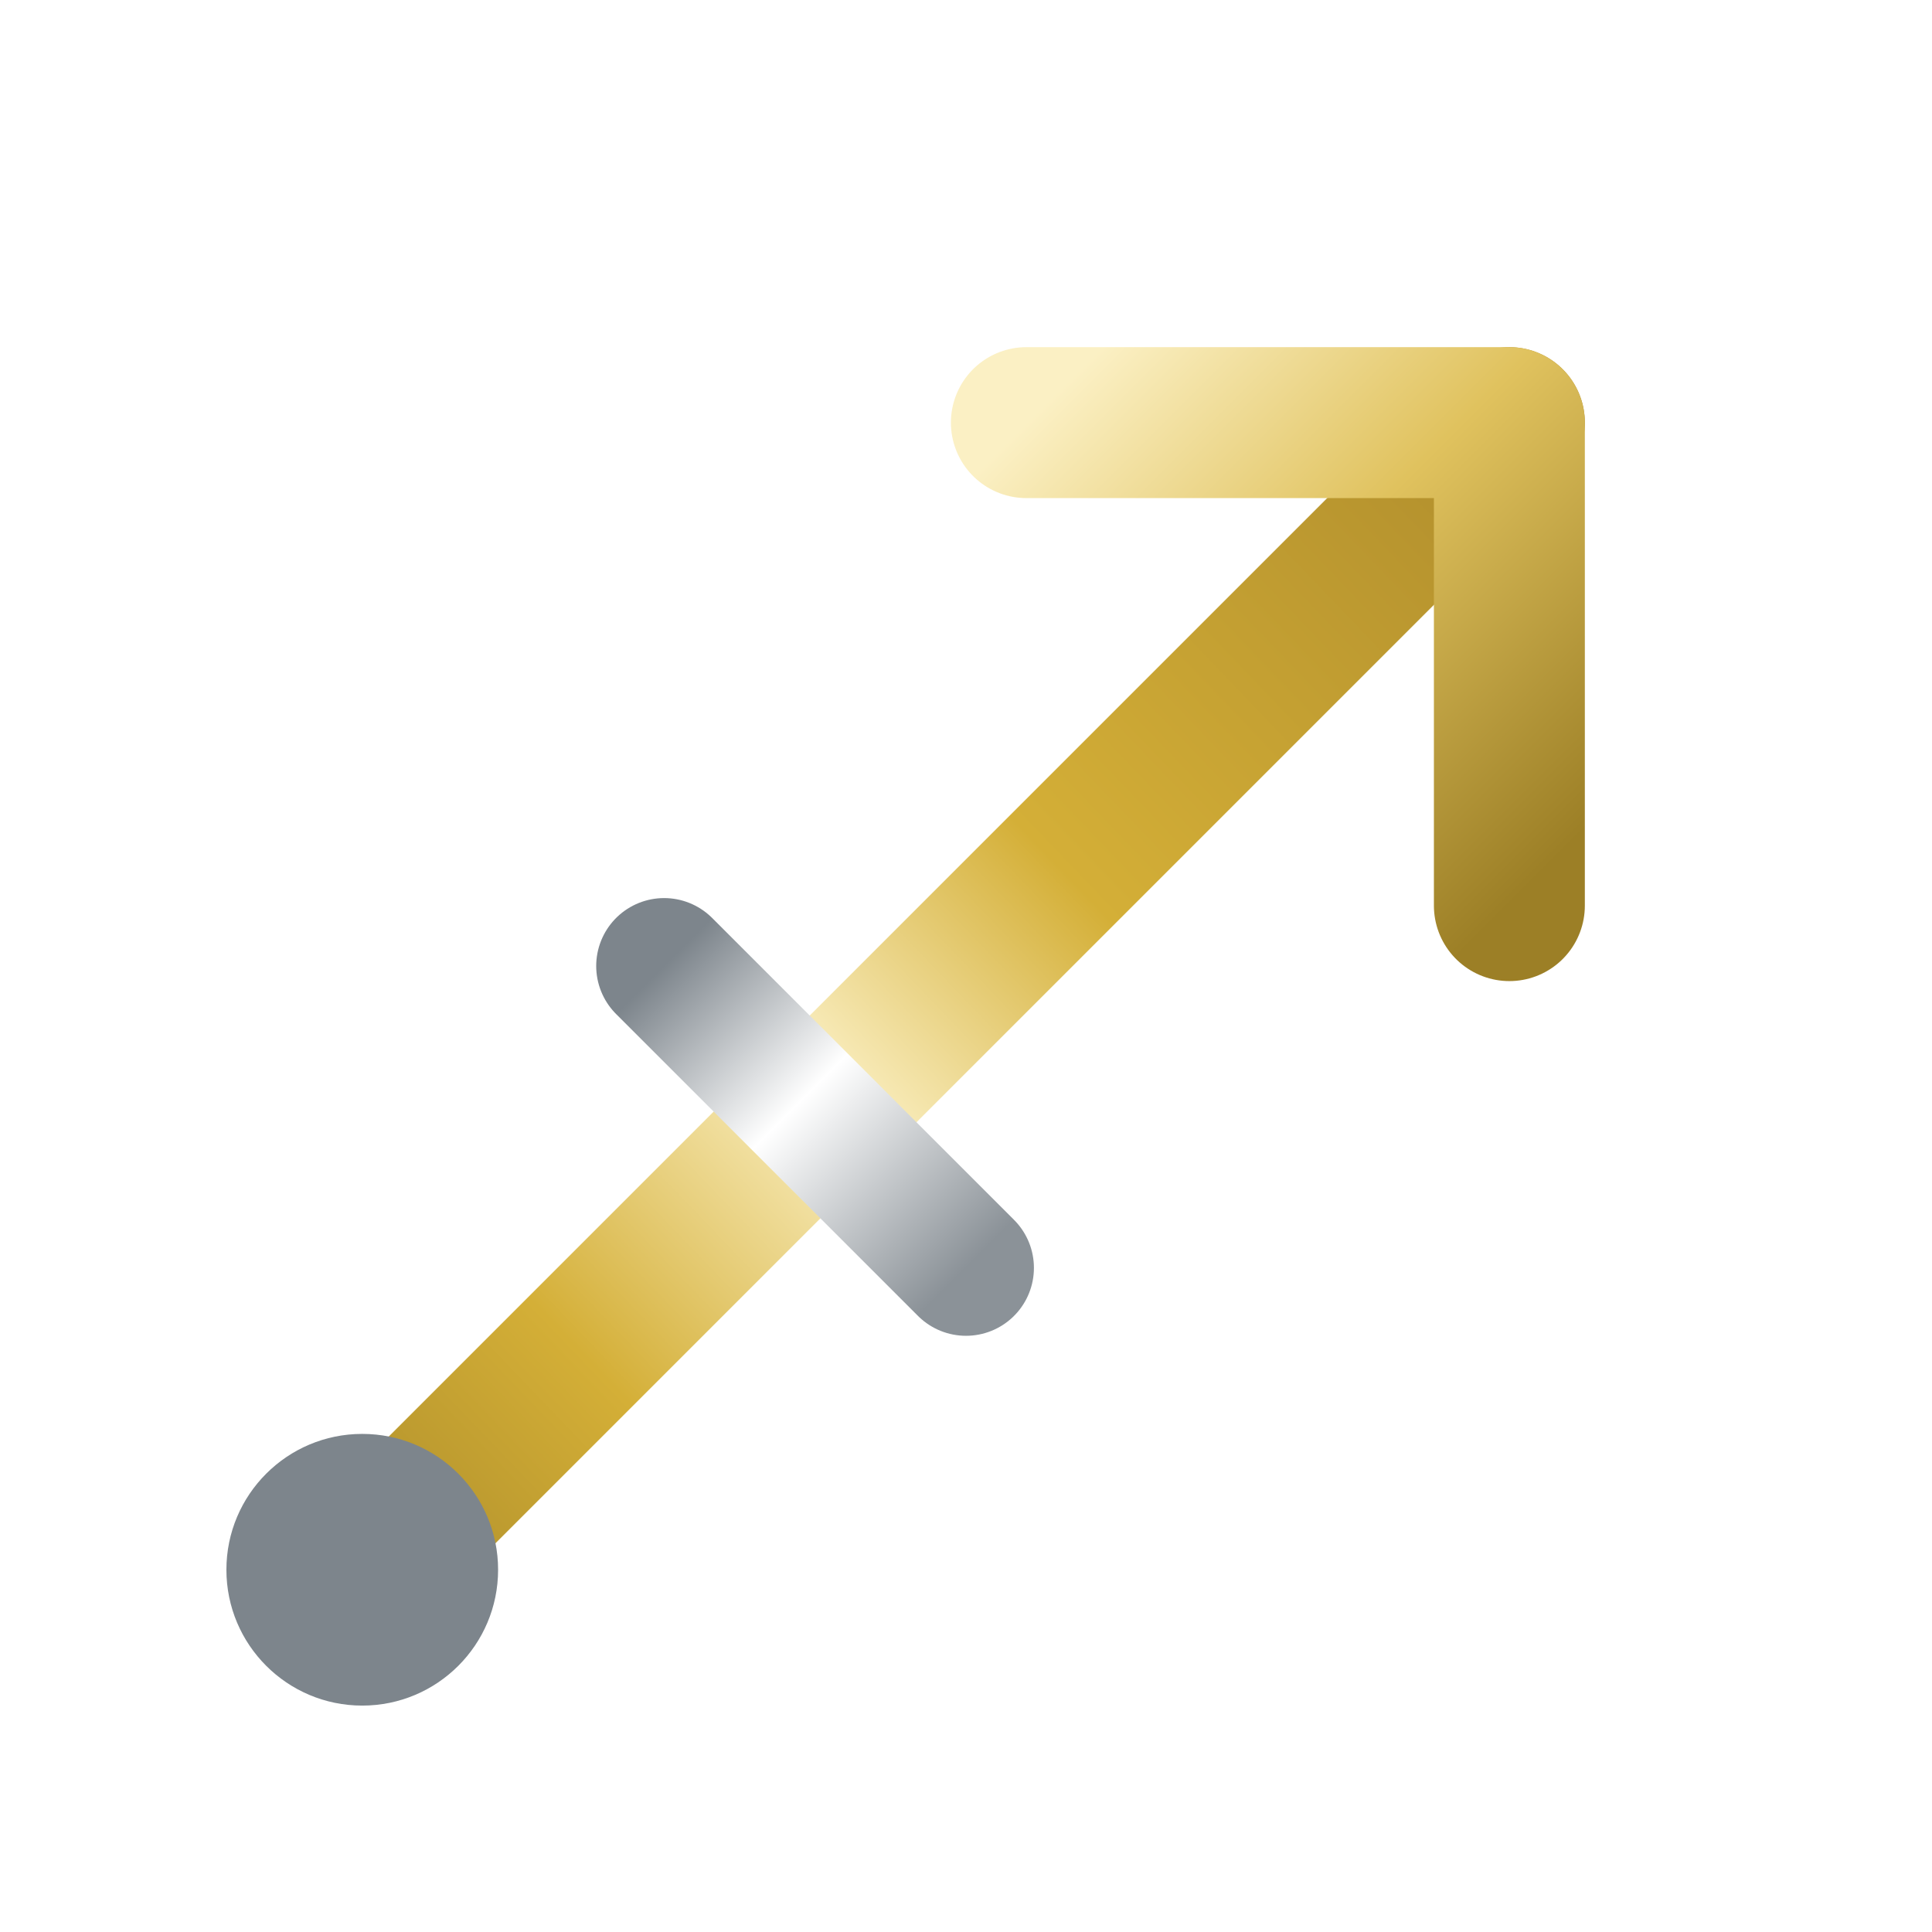
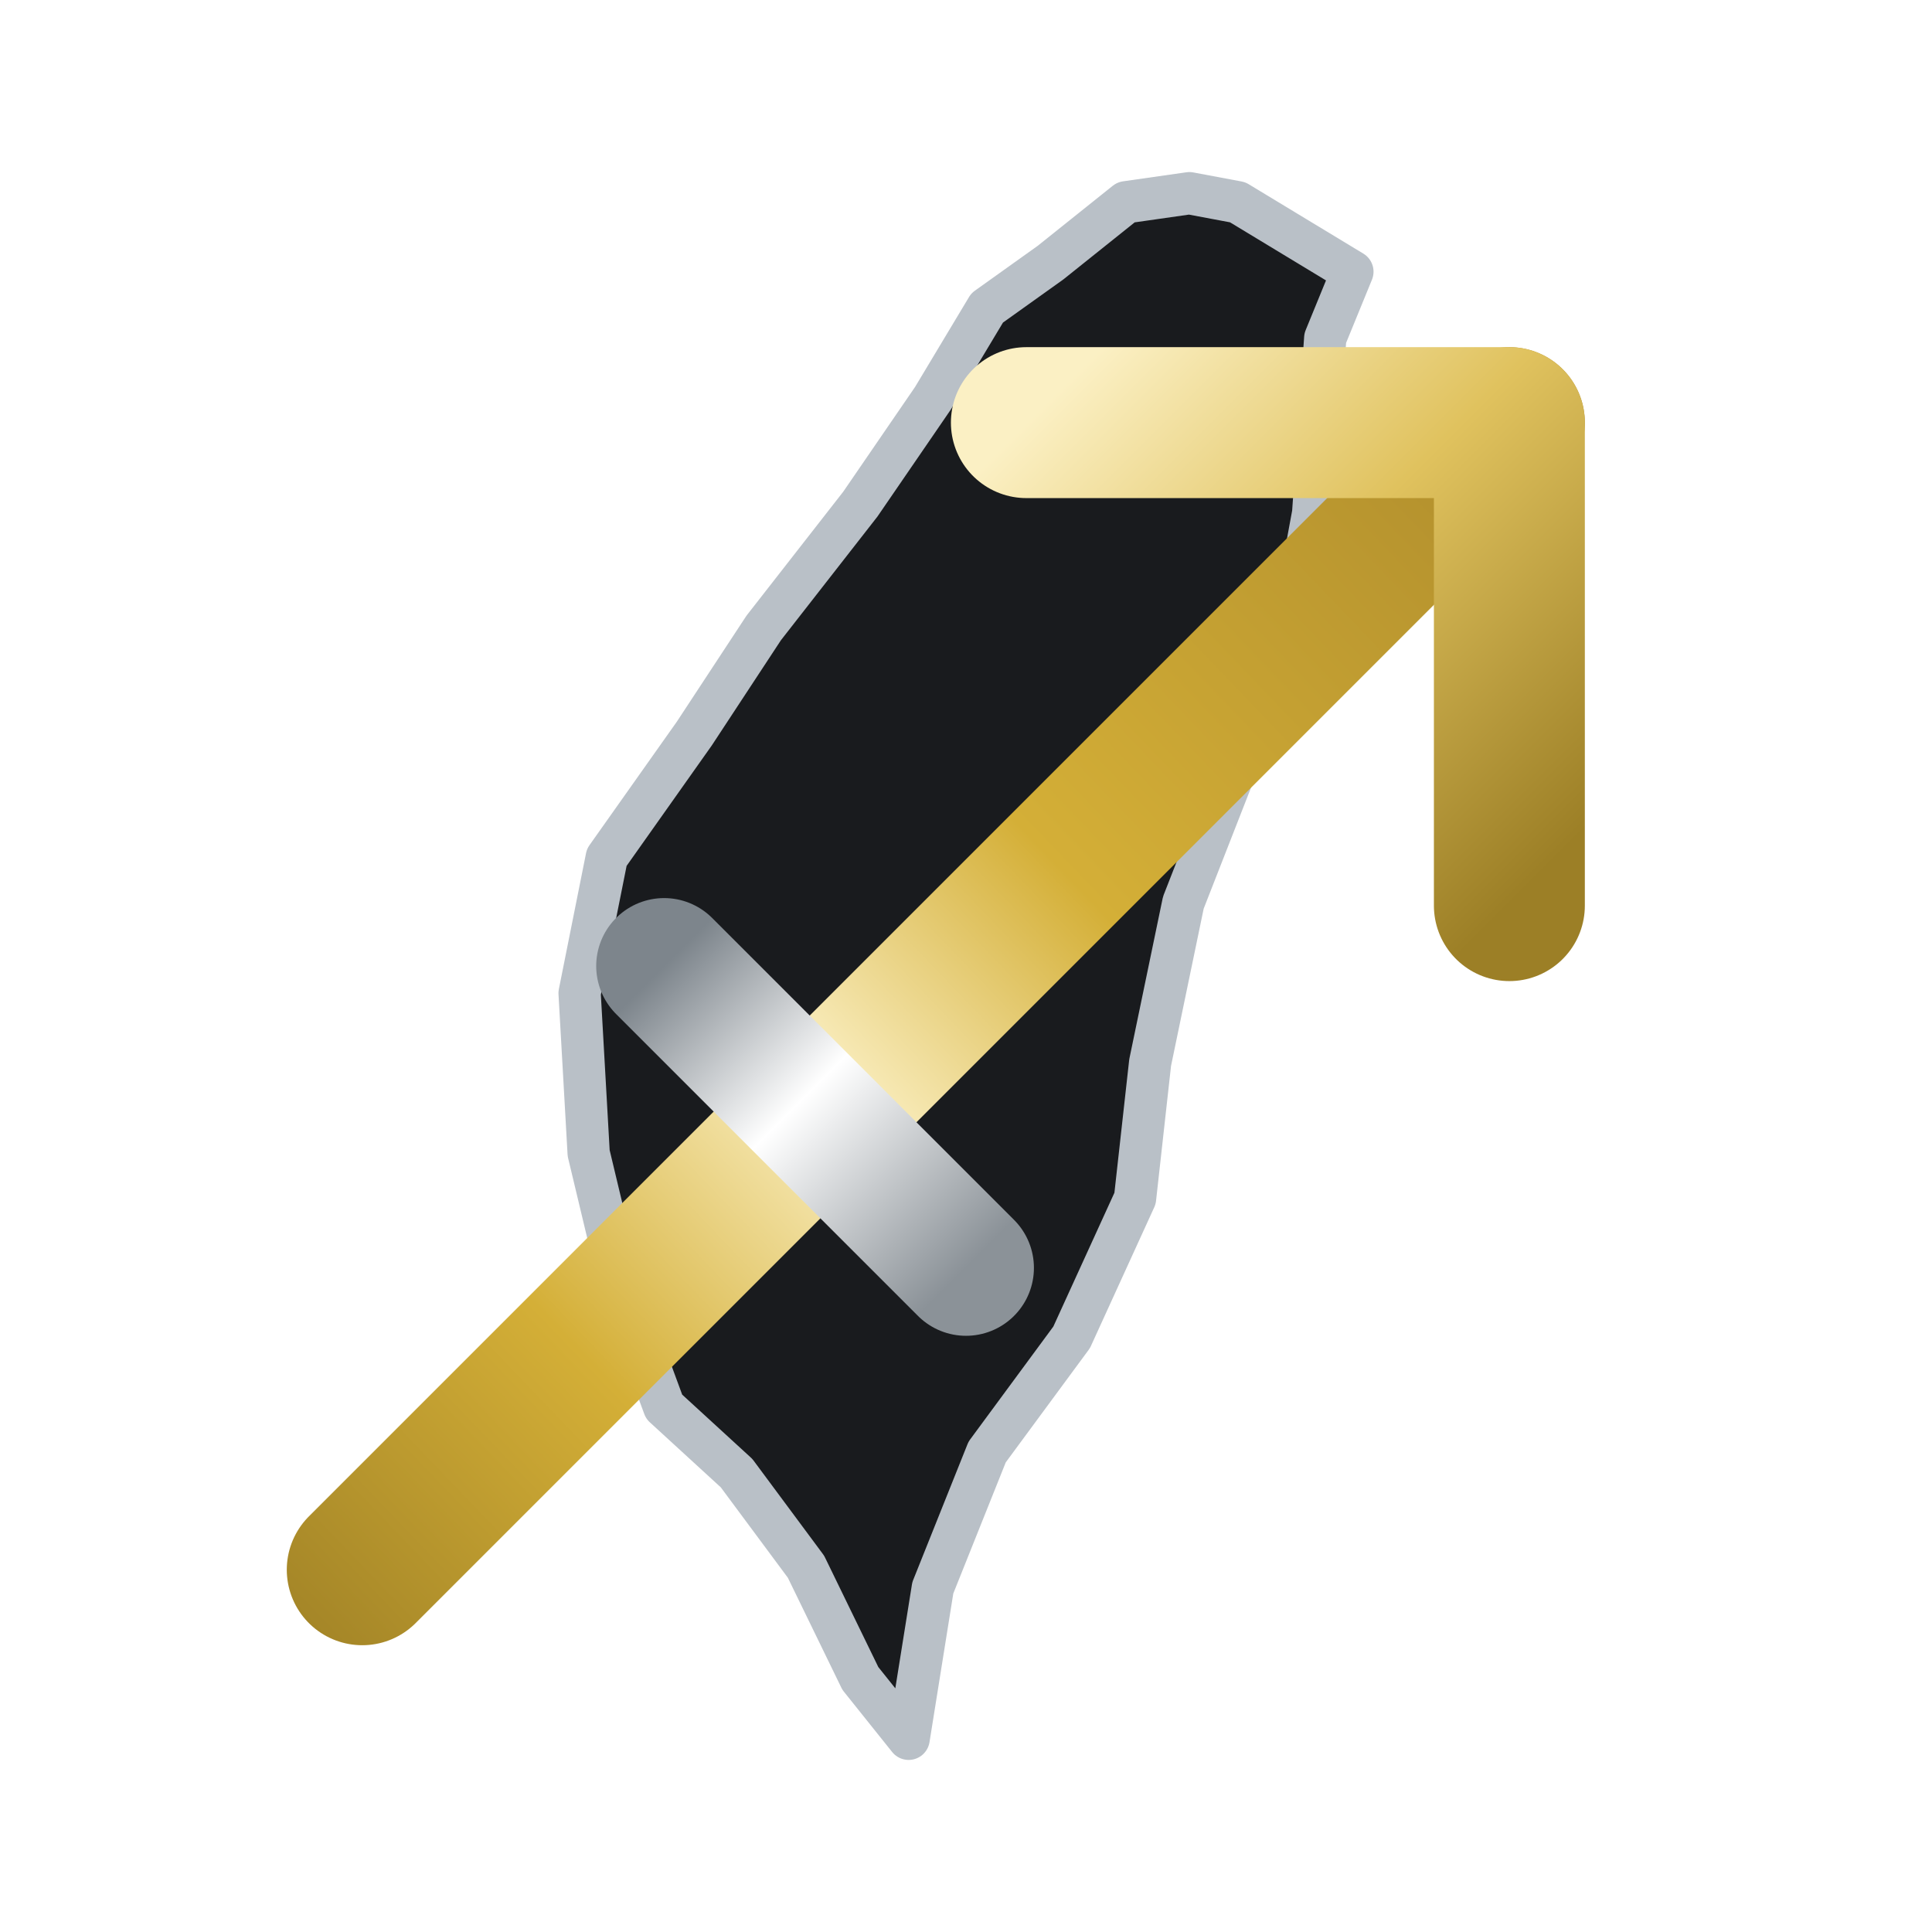
<svg xmlns="http://www.w3.org/2000/svg" viewBox="0 0 64 64" role="img" aria-label="Sheshouzuo Fencing Club">
  <defs>
    <linearGradient id="sz-shaft" x1="8" y1="60" x2="56" y2="14" gradientUnits="userSpaceOnUse">
      <stop offset="0" stop-color="#8f7320" />
      <stop offset=".28" stop-color="#d4af37" />
      <stop offset=".46" stop-color="#fbf0c4" />
      <stop offset=".62" stop-color="#d4af37" />
      <stop offset="1" stop-color="#a8862a" />
    </linearGradient>
    <linearGradient id="sz-head" x1="34" y1="14" x2="50" y2="30" gradientUnits="userSpaceOnUse">
      <stop offset="0" stop-color="#fbf0c4" />
      <stop offset=".45" stop-color="#e0c25e" />
      <stop offset="1" stop-color="#9c7f26" />
    </linearGradient>
    <linearGradient id="sz-steel" x1="22" y1="32" x2="32" y2="42" gradientUnits="userSpaceOnUse">
      <stop offset="0" stop-color="#7d858c" />
      <stop offset=".45" stop-color="#ffffff" />
      <stop offset="1" stop-color="#8b9298" />
    </linearGradient>
  </defs>
+   <path d="M39.4 6.4 L41.0 6.7 L44.8 9.0 L43.9 11.2 L43.5 17.0 L42.8 20.8 L41.0 25.3 L39.2 29.9 L38.1 35.2 L37.6 39.7 L35.5 44.3 L32.7 48.1 L30.9 52.6 L30.1 57.6 L28.5 55.6 L26.7 51.9 L24.4 48.8 L22.0 46.6 L20.6 42.8 L19.5 38.2 L19.2 32.9 L20.1 28.4 L23.0 24.3 L25.3 20.8 L28.5 16.7 L30.9 13.2 L32.7 10.2 L34.8 8.7 L37.3 6.7 Z" fill="#191b1e" />
+   <path d="M39.4 6.4 L41.0 6.7 L44.8 9.0 L43.9 11.2 L43.5 17.0 L42.8 20.8 L41.0 25.3 L39.2 29.9 L38.1 35.2 L37.6 39.7 L35.5 44.3 L32.7 48.1 L30.9 52.6 L30.1 57.6 L28.5 55.6 L26.7 51.9 L24.4 48.8 L22.0 46.6 L20.6 42.8 L19.5 38.2 L19.2 32.9 L20.1 28.4 L23.0 24.3 L25.3 20.8 L28.5 16.7 L30.9 13.2 L32.7 10.2 L34.8 8.7 L37.3 6.7 Z" fill="none" stroke="#b9c0c7" stroke-width="1.4" stroke-linejoin="round" />
  <g fill="none" stroke-linecap="round" stroke-linejoin="round" stroke-width="5">
    <path d="M12 52 L50 14" stroke="url(#sz-shaft)" />
    <path d="M34 14 H50 V30" stroke="url(#sz-head)" />
    <path d="M22 32 L32 42" stroke="url(#sz-steel)" stroke-width="4.5" />
  </g>
-   <circle cx="12" cy="52" r="4.5" fill="#7d858c" />
</svg>
